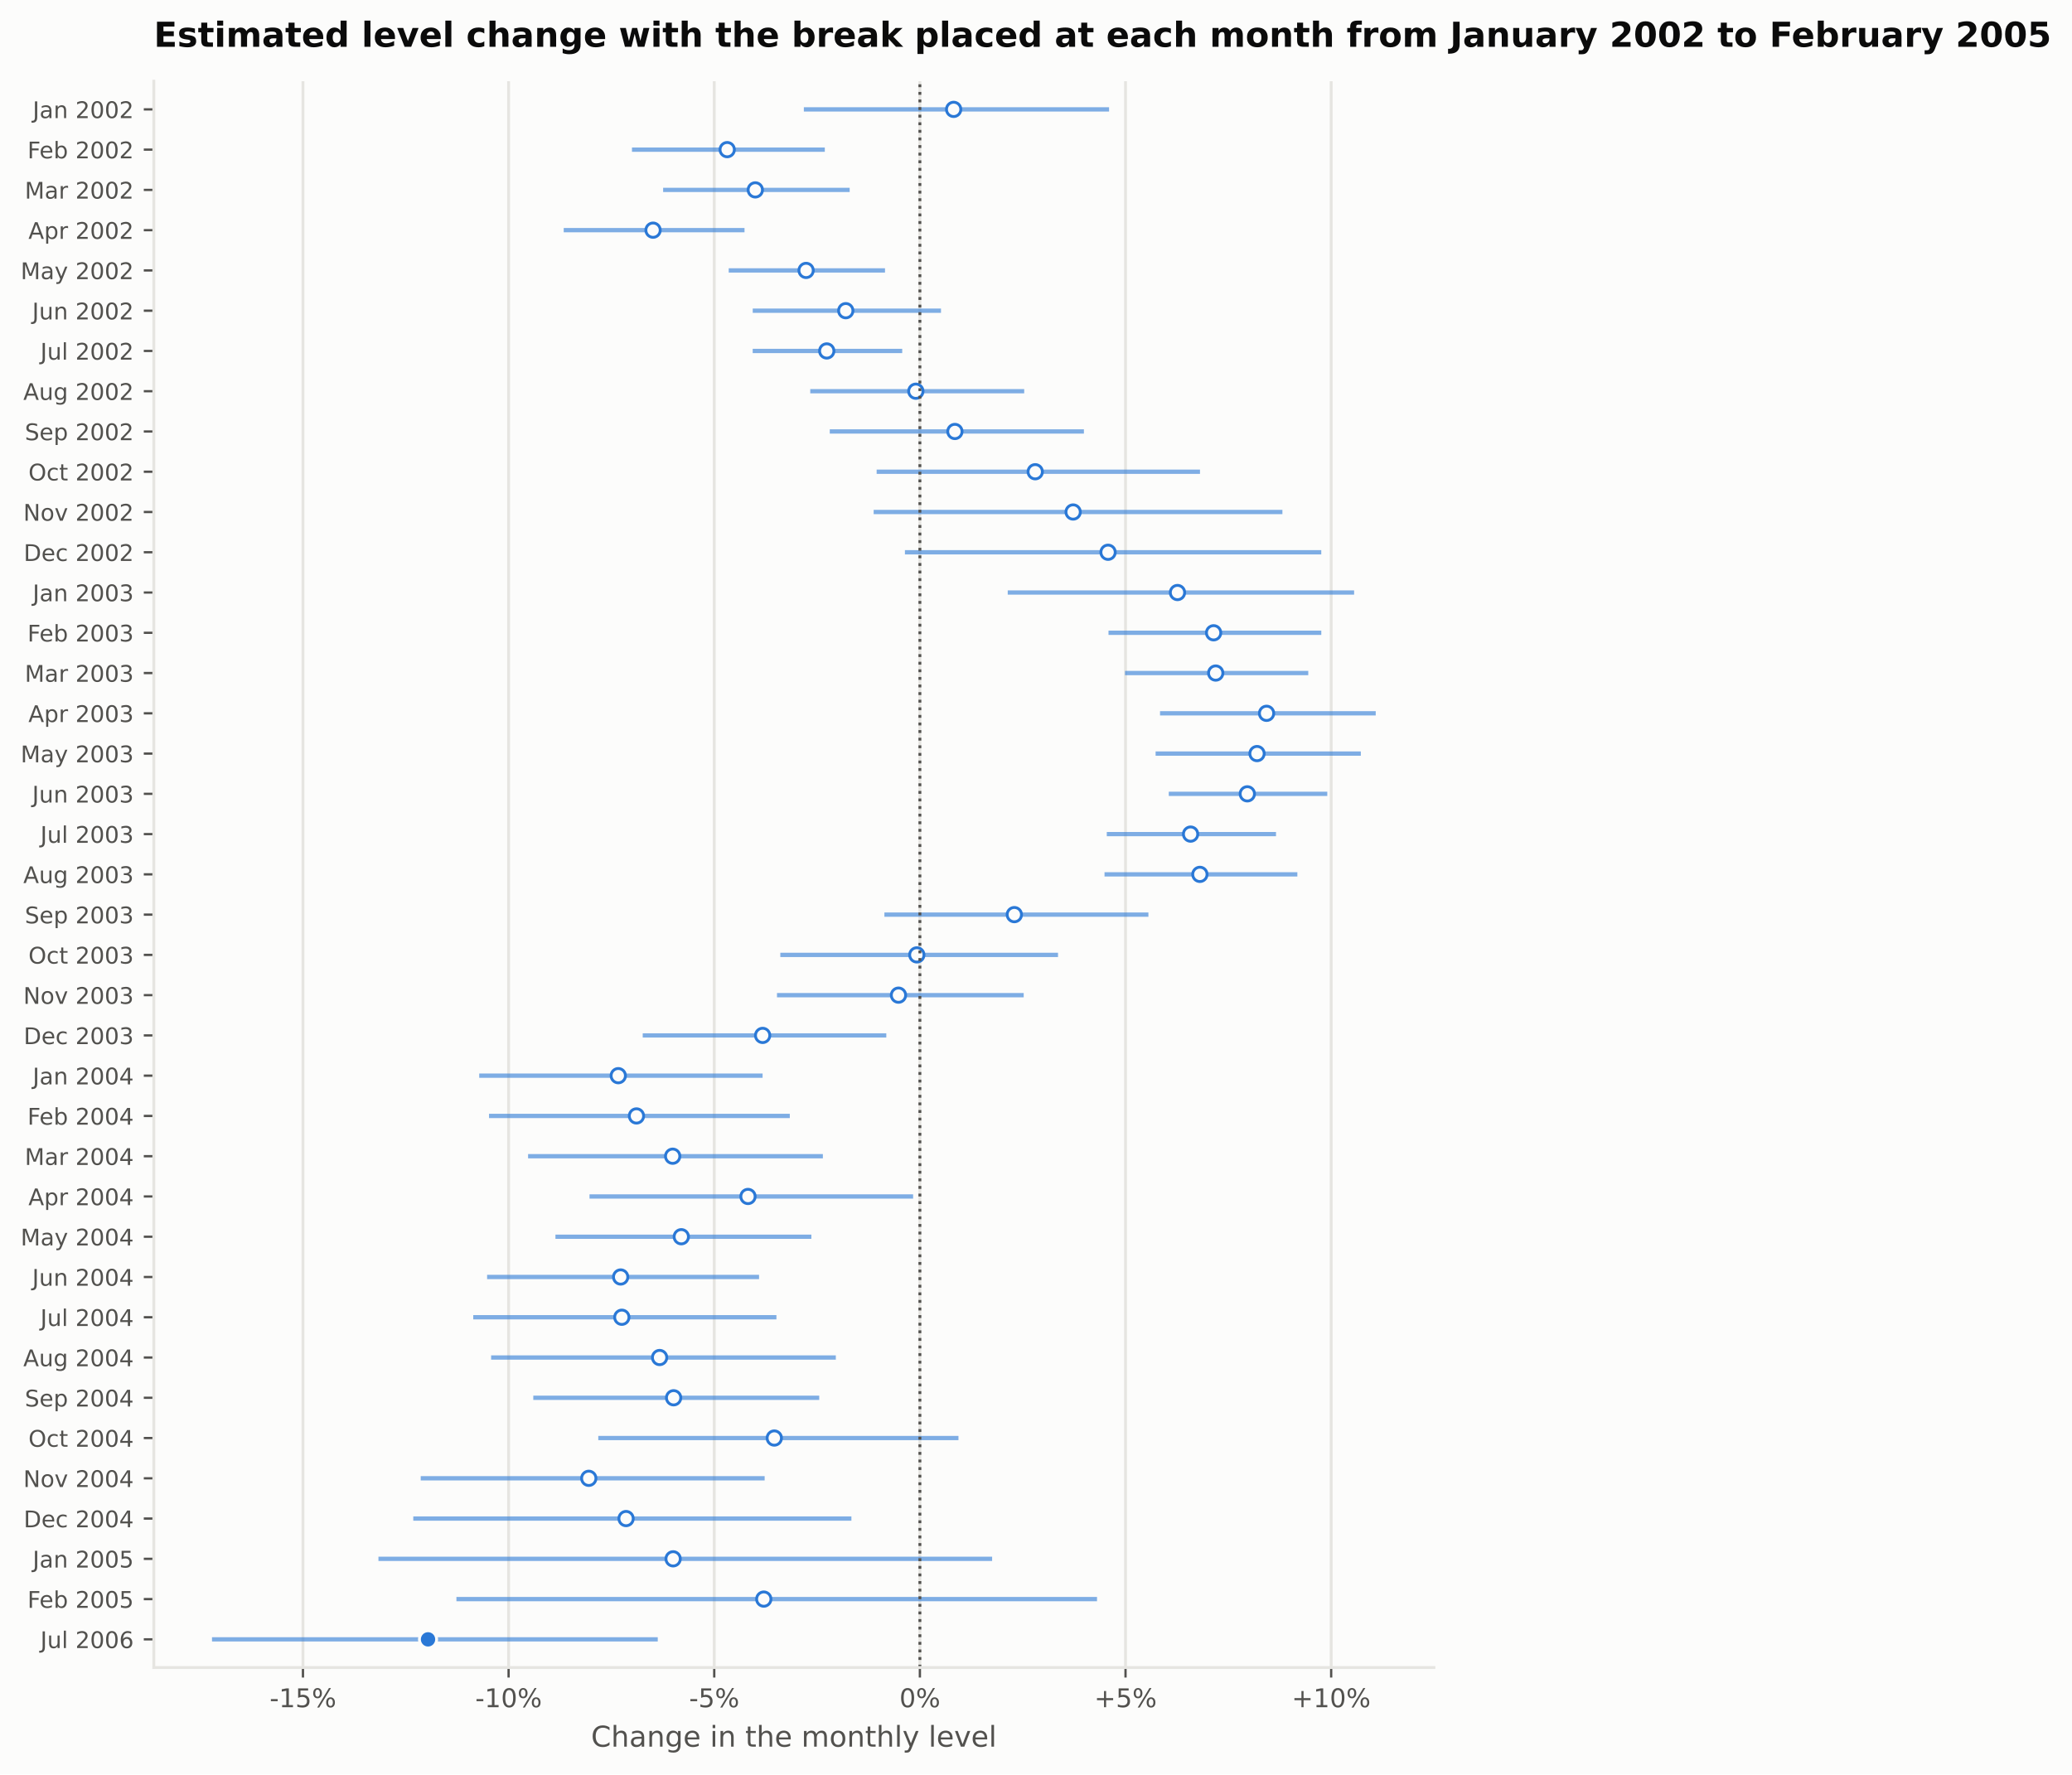
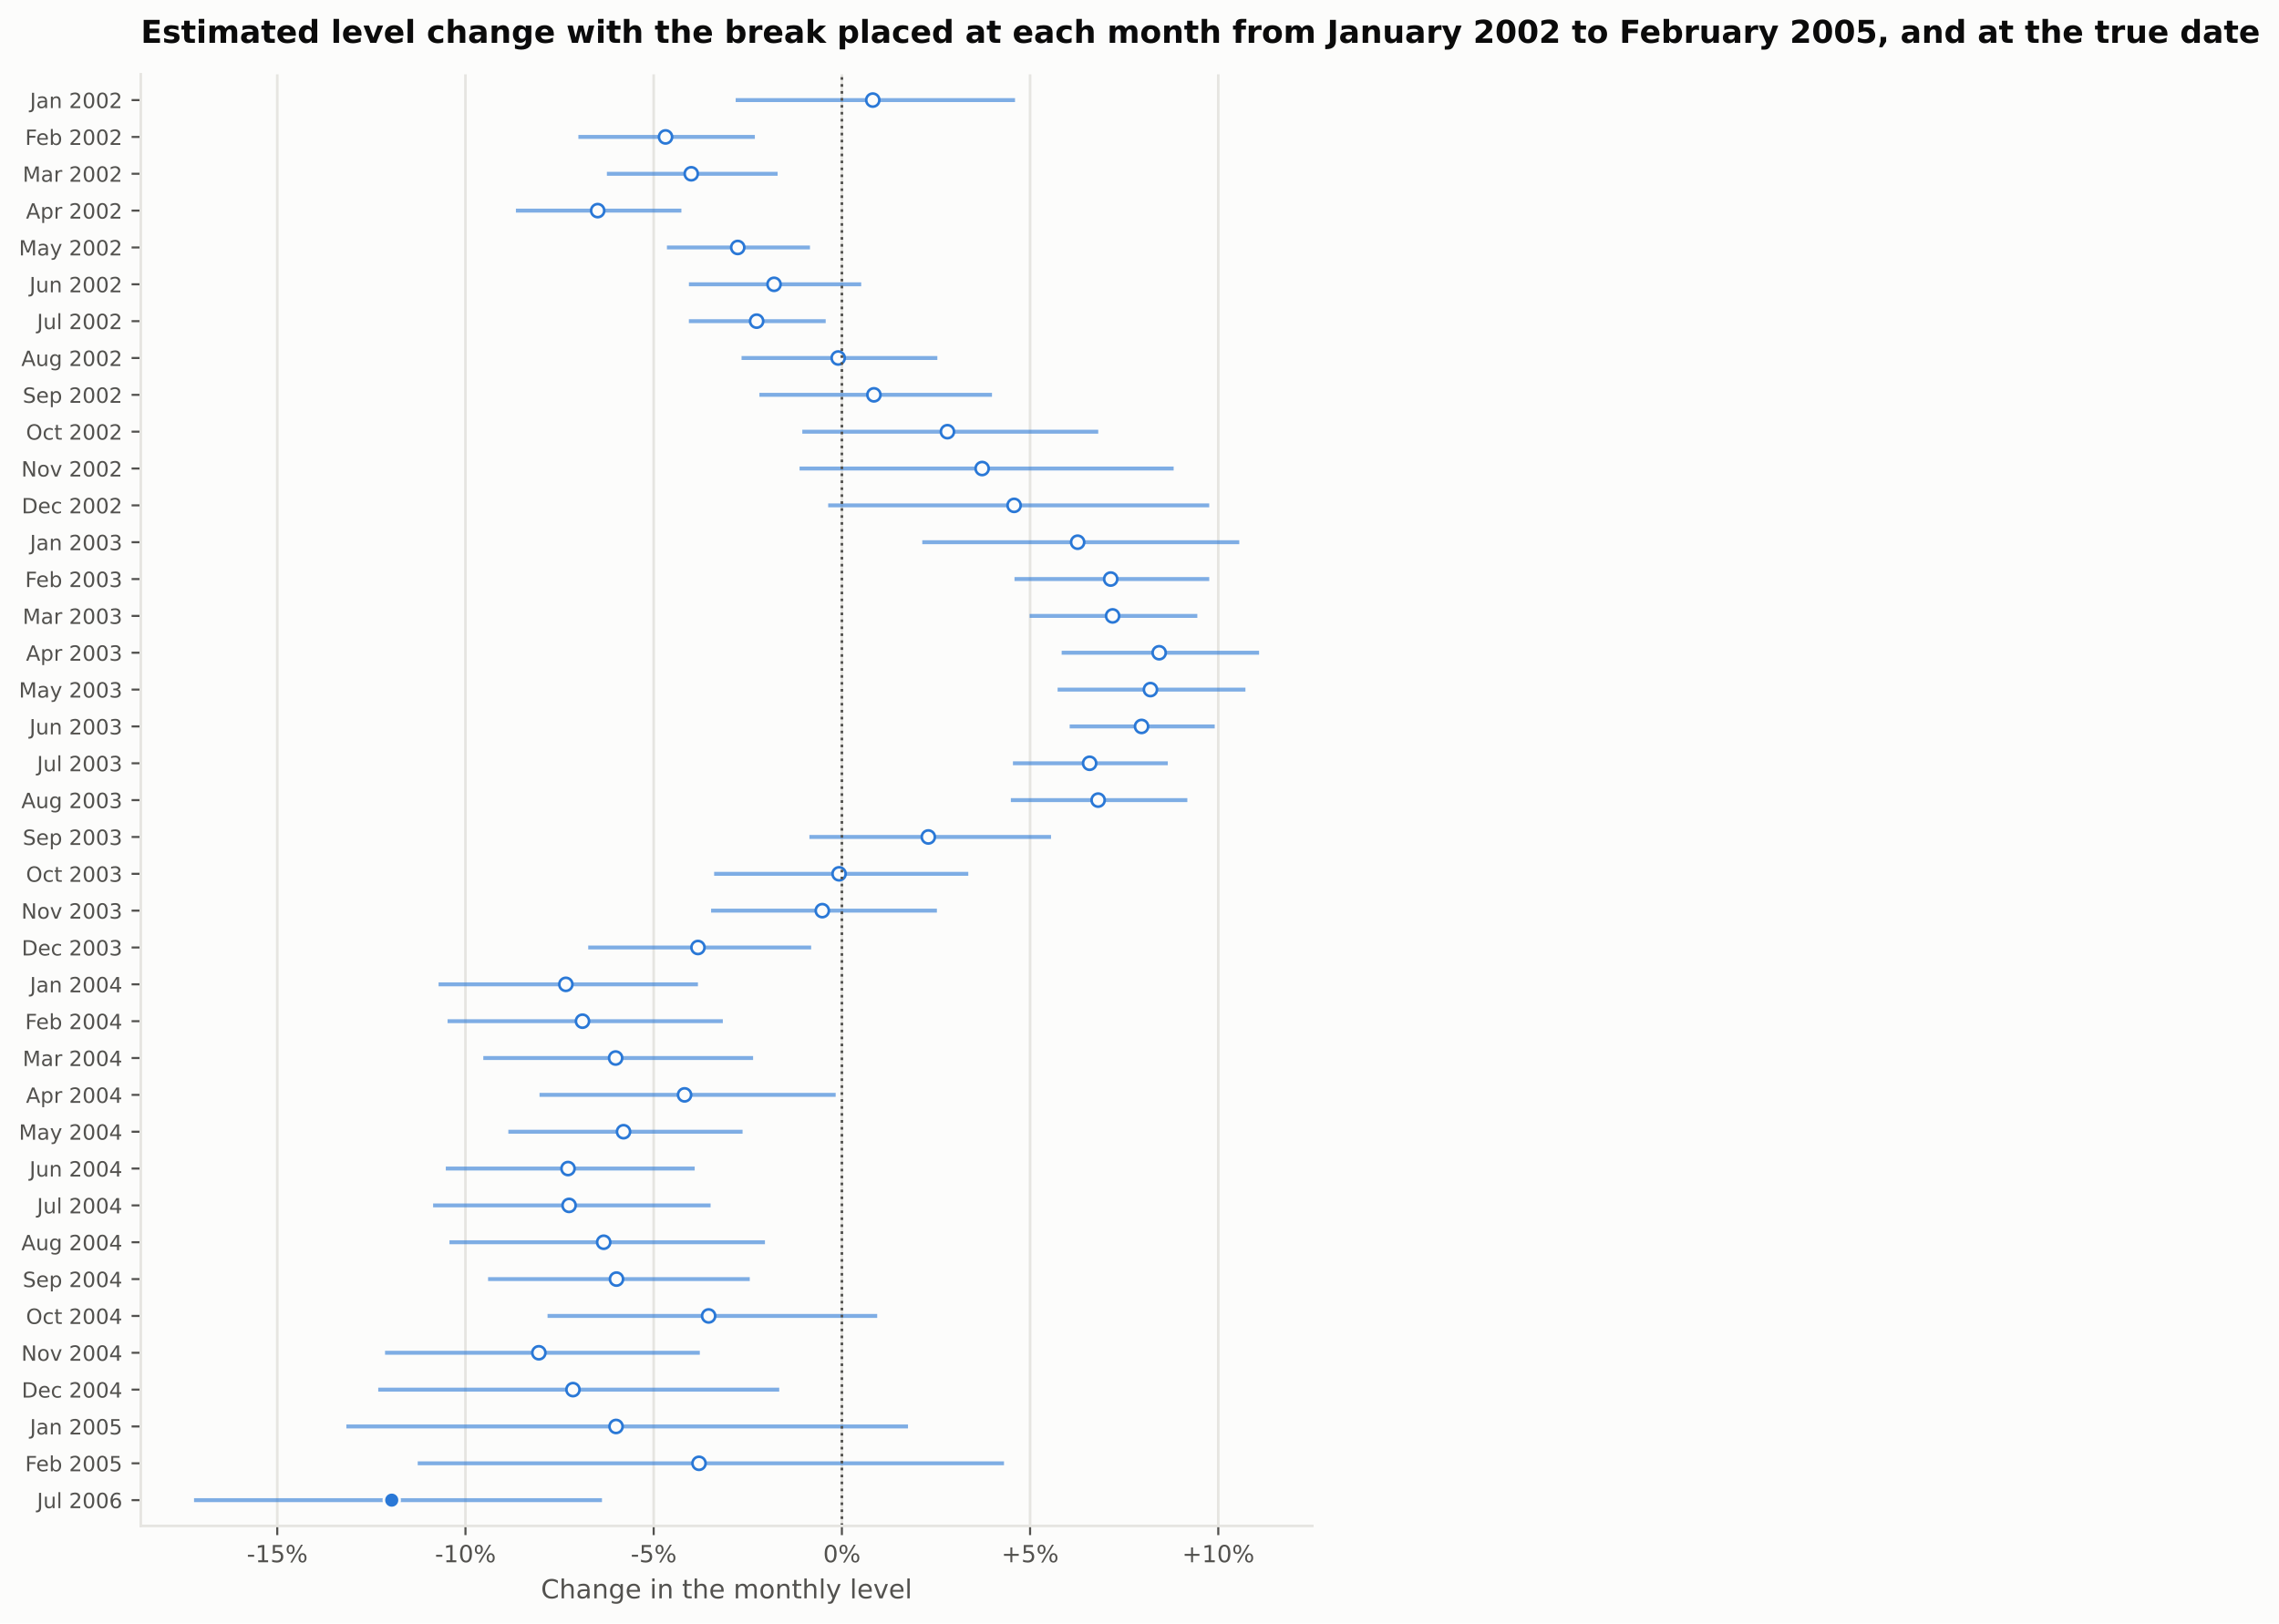
- <svg xmlns="http://www.w3.org/2000/svg" xmlns:xlink="http://www.w3.org/1999/xlink" width="722.562pt" height="618.81pt" viewBox="0 0 722.562 618.81" version="1.1">
+ <svg xmlns="http://www.w3.org/2000/svg" xmlns:xlink="http://www.w3.org/1999/xlink" width="868.386pt" height="618.81pt" viewBox="0 0 868.386 618.81" version="1.1">
  <defs>
    <style type="text/css">*{stroke-linejoin: round; stroke-linecap: butt}</style>
  </defs>
  <g id="figure_1">
    <g id="patch_1">
-       <path d="M 0 618.81  L 722.562 618.81  L 722.562 0  L 0 0  z " style="fill: #fcfcfb" />
+       <path d="M 0 618.81  L 868.386 618.81  L 868.386 0  L 0 0  z " style="fill: #fcfcfb" />
    </g>
    <g id="axes_1">
      <g id="patch_2">
        <path d="M 53.642 581.609  L 500.043 581.609  L 500.043 28.318  L 53.642 28.318  z " style="fill: #fcfcfb" />
      </g>
      <g id="matplotlib.axis_1">
        <g id="xtick_1">
          <g id="line2d_1">
            <path d="M 105.648 581.609  L 105.648 28.318  " clip-path="url(#p785e312e82)" style="fill: none; stroke: #e6e5e1; stroke-linecap: round" />
          </g>
          <g id="line2d_2">
            <defs>
              <path id="m3a9c350e79" d="M 0 0  L 0 3.5  " style="stroke: #52514e; stroke-width: 0.8" />
            </defs>
            <g>
              <use xlink:href="#m3a9c350e79" x="105.648" y="581.609" style="fill: #52514e; stroke: #52514e; stroke-width: 0.8" />
            </g>
          </g>
          <g id="text_1">
            <text style="font-size: 9px; font-family: 'DejaVu Sans', 'Bitstream Vera Sans', 'Computer Modern Sans Serif', 'Lucida Grande', 'Verdana', 'Geneva', 'Lucid', 'Arial', 'Helvetica', 'Avant Garde', sans-serif; text-anchor: middle; fill: #52514e" x="105.648" y="595.447" transform="rotate(-0 105.6485 595.4472)">-15%</text>
          </g>
        </g>
        <g id="xtick_2">
          <g id="line2d_3">
            <path d="M 177.362 581.609  L 177.362 28.318  " clip-path="url(#p785e312e82)" style="fill: none; stroke: #e6e5e1; stroke-linecap: round" />
          </g>
          <g id="line2d_4">
            <g>
              <use xlink:href="#m3a9c350e79" x="177.362" y="581.609" style="fill: #52514e; stroke: #52514e; stroke-width: 0.8" />
            </g>
          </g>
          <g id="text_2">
            <text style="font-size: 9px; font-family: 'DejaVu Sans', 'Bitstream Vera Sans', 'Computer Modern Sans Serif', 'Lucida Grande', 'Verdana', 'Geneva', 'Lucid', 'Arial', 'Helvetica', 'Avant Garde', sans-serif; text-anchor: middle; fill: #52514e" x="177.362" y="595.447" transform="rotate(-0 177.3615 595.4472)">-10%</text>
          </g>
        </g>
        <g id="xtick_3">
          <g id="line2d_5">
            <path d="M 249.075 581.609  L 249.075 28.318  " clip-path="url(#p785e312e82)" style="fill: none; stroke: #e6e5e1; stroke-linecap: round" />
          </g>
          <g id="line2d_6">
            <g>
              <use xlink:href="#m3a9c350e79" x="249.075" y="581.609" style="fill: #52514e; stroke: #52514e; stroke-width: 0.8" />
            </g>
          </g>
          <g id="text_3">
            <text style="font-size: 9px; font-family: 'DejaVu Sans', 'Bitstream Vera Sans', 'Computer Modern Sans Serif', 'Lucida Grande', 'Verdana', 'Geneva', 'Lucid', 'Arial', 'Helvetica', 'Avant Garde', sans-serif; text-anchor: middle; fill: #52514e" x="249.075" y="595.447" transform="rotate(-0 249.0746 595.4472)">-5%</text>
          </g>
        </g>
        <g id="xtick_4">
          <g id="line2d_7">
            <path d="M 320.788 581.609  L 320.788 28.318  " clip-path="url(#p785e312e82)" style="fill: none; stroke: #e6e5e1; stroke-linecap: round" />
          </g>
          <g id="line2d_8">
            <g>
              <use xlink:href="#m3a9c350e79" x="320.788" y="581.609" style="fill: #52514e; stroke: #52514e; stroke-width: 0.8" />
            </g>
          </g>
          <g id="text_4">
            <text style="font-size: 9px; font-family: 'DejaVu Sans', 'Bitstream Vera Sans', 'Computer Modern Sans Serif', 'Lucida Grande', 'Verdana', 'Geneva', 'Lucid', 'Arial', 'Helvetica', 'Avant Garde', sans-serif; text-anchor: middle; fill: #52514e" x="320.788" y="595.447" transform="rotate(-0 320.7876 595.4472)">0%</text>
          </g>
        </g>
        <g id="xtick_5">
          <g id="line2d_9">
            <path d="M 392.501 581.609  L 392.501 28.318  " clip-path="url(#p785e312e82)" style="fill: none; stroke: #e6e5e1; stroke-linecap: round" />
          </g>
          <g id="line2d_10">
            <g>
              <use xlink:href="#m3a9c350e79" x="392.501" y="581.609" style="fill: #52514e; stroke: #52514e; stroke-width: 0.8" />
            </g>
          </g>
          <g id="text_5">
            <text style="font-size: 9px; font-family: 'DejaVu Sans', 'Bitstream Vera Sans', 'Computer Modern Sans Serif', 'Lucida Grande', 'Verdana', 'Geneva', 'Lucid', 'Arial', 'Helvetica', 'Avant Garde', sans-serif; text-anchor: middle; fill: #52514e" x="392.501" y="595.447" transform="rotate(-0 392.5007 595.4472)">+5%</text>
          </g>
        </g>
        <g id="xtick_6">
          <g id="line2d_11">
            <path d="M 464.214 581.609  L 464.214 28.318  " clip-path="url(#p785e312e82)" style="fill: none; stroke: #e6e5e1; stroke-linecap: round" />
          </g>
          <g id="line2d_12">
            <g>
              <use xlink:href="#m3a9c350e79" x="464.214" y="581.609" style="fill: #52514e; stroke: #52514e; stroke-width: 0.8" />
            </g>
          </g>
          <g id="text_6">
            <text style="font-size: 9px; font-family: 'DejaVu Sans', 'Bitstream Vera Sans', 'Computer Modern Sans Serif', 'Lucida Grande', 'Verdana', 'Geneva', 'Lucid', 'Arial', 'Helvetica', 'Avant Garde', sans-serif; text-anchor: middle; fill: #52514e" x="464.214" y="595.447" transform="rotate(-0 464.2137 595.4472)">+10%</text>
          </g>
        </g>
        <g id="text_7">
          <text style="font-size: 10px; font-family: 'DejaVu Sans', 'Bitstream Vera Sans', 'Computer Modern Sans Serif', 'Lucida Grande', 'Verdana', 'Geneva', 'Lucid', 'Arial', 'Helvetica', 'Avant Garde', sans-serif; text-anchor: middle; fill: #52514e" x="276.842" y="609.208" transform="rotate(-0 276.8425 609.2078)">Change in the monthly level</text>
        </g>
      </g>
      <g id="matplotlib.axis_2">
        <g id="ytick_1">
          <g id="line2d_13">
            <defs>
              <path id="mdd3c75259f" d="M 0 0  L -3.5 0  " style="stroke: #52514e; stroke-width: 0.8" />
            </defs>
            <g>
              <use xlink:href="#mdd3c75259f" x="53.642" y="571.779" style="fill: #52514e; stroke: #52514e; stroke-width: 0.8" />
            </g>
          </g>
          <g id="text_8">
            <text style="font-size: 8px; font-family: 'DejaVu Sans', 'Bitstream Vera Sans', 'Computer Modern Sans Serif', 'Lucida Grande', 'Verdana', 'Geneva', 'Lucid', 'Arial', 'Helvetica', 'Avant Garde', sans-serif; text-anchor: end; fill: #52514e" x="46.642" y="574.819" transform="rotate(-0 46.6425 574.8187)">Jul 2006</text>
          </g>
        </g>
        <g id="ytick_2">
          <g id="line2d_14">
            <g>
              <use xlink:href="#mdd3c75259f" x="53.642" y="557.736" style="fill: #52514e; stroke: #52514e; stroke-width: 0.8" />
            </g>
          </g>
          <g id="text_9">
            <text style="font-size: 8px; font-family: 'DejaVu Sans', 'Bitstream Vera Sans', 'Computer Modern Sans Serif', 'Lucida Grande', 'Verdana', 'Geneva', 'Lucid', 'Arial', 'Helvetica', 'Avant Garde', sans-serif; text-anchor: end; fill: #52514e" x="46.642" y="560.776" transform="rotate(-0 46.6425 560.7757)">Feb 2005</text>
          </g>
        </g>
        <g id="ytick_3">
          <g id="line2d_15">
            <g>
              <use xlink:href="#mdd3c75259f" x="53.642" y="543.693" style="fill: #52514e; stroke: #52514e; stroke-width: 0.8" />
            </g>
          </g>
          <g id="text_10">
            <text style="font-size: 8px; font-family: 'DejaVu Sans', 'Bitstream Vera Sans', 'Computer Modern Sans Serif', 'Lucida Grande', 'Verdana', 'Geneva', 'Lucid', 'Arial', 'Helvetica', 'Avant Garde', sans-serif; text-anchor: end; fill: #52514e" x="46.642" y="546.732" transform="rotate(-0 46.6425 546.7325)">Jan 2005</text>
          </g>
        </g>
        <g id="ytick_4">
          <g id="line2d_16">
            <g>
              <use xlink:href="#mdd3c75259f" x="53.642" y="529.651" style="fill: #52514e; stroke: #52514e; stroke-width: 0.8" />
            </g>
          </g>
          <g id="text_11">
            <text style="font-size: 8px; font-family: 'DejaVu Sans', 'Bitstream Vera Sans', 'Computer Modern Sans Serif', 'Lucida Grande', 'Verdana', 'Geneva', 'Lucid', 'Arial', 'Helvetica', 'Avant Garde', sans-serif; text-anchor: end; fill: #52514e" x="46.642" y="532.69" transform="rotate(-0 46.6425 532.6896)">Dec 2004</text>
          </g>
        </g>
        <g id="ytick_5">
          <g id="line2d_17">
            <g>
              <use xlink:href="#mdd3c75259f" x="53.642" y="515.608" style="fill: #52514e; stroke: #52514e; stroke-width: 0.8" />
            </g>
          </g>
          <g id="text_12">
            <text style="font-size: 8px; font-family: 'DejaVu Sans', 'Bitstream Vera Sans', 'Computer Modern Sans Serif', 'Lucida Grande', 'Verdana', 'Geneva', 'Lucid', 'Arial', 'Helvetica', 'Avant Garde', sans-serif; text-anchor: end; fill: #52514e" x="46.642" y="518.647" transform="rotate(-0 46.6425 518.6466)">Nov 2004</text>
          </g>
        </g>
        <g id="ytick_6">
          <g id="line2d_18">
            <g>
              <use xlink:href="#mdd3c75259f" x="53.642" y="501.565" style="fill: #52514e; stroke: #52514e; stroke-width: 0.8" />
            </g>
          </g>
          <g id="text_13">
            <text style="font-size: 8px; font-family: 'DejaVu Sans', 'Bitstream Vera Sans', 'Computer Modern Sans Serif', 'Lucida Grande', 'Verdana', 'Geneva', 'Lucid', 'Arial', 'Helvetica', 'Avant Garde', sans-serif; text-anchor: end; fill: #52514e" x="46.642" y="504.604" transform="rotate(-0 46.6425 504.6037)">Oct 2004</text>
          </g>
        </g>
        <g id="ytick_7">
          <g id="line2d_19">
            <g>
              <use xlink:href="#mdd3c75259f" x="53.642" y="487.522" style="fill: #52514e; stroke: #52514e; stroke-width: 0.8" />
            </g>
          </g>
          <g id="text_14">
            <text style="font-size: 8px; font-family: 'DejaVu Sans', 'Bitstream Vera Sans', 'Computer Modern Sans Serif', 'Lucida Grande', 'Verdana', 'Geneva', 'Lucid', 'Arial', 'Helvetica', 'Avant Garde', sans-serif; text-anchor: end; fill: #52514e" x="46.642" y="490.561" transform="rotate(-0 46.6425 490.5608)">Sep 2004</text>
          </g>
        </g>
        <g id="ytick_8">
          <g id="line2d_20">
            <g>
              <use xlink:href="#mdd3c75259f" x="53.642" y="473.479" style="fill: #52514e; stroke: #52514e; stroke-width: 0.8" />
            </g>
          </g>
          <g id="text_15">
            <text style="font-size: 8px; font-family: 'DejaVu Sans', 'Bitstream Vera Sans', 'Computer Modern Sans Serif', 'Lucida Grande', 'Verdana', 'Geneva', 'Lucid', 'Arial', 'Helvetica', 'Avant Garde', sans-serif; text-anchor: end; fill: #52514e" x="46.642" y="476.518" transform="rotate(-0 46.6425 476.5179)">Aug 2004</text>
          </g>
        </g>
        <g id="ytick_9">
          <g id="line2d_21">
            <g>
              <use xlink:href="#mdd3c75259f" x="53.642" y="459.436" style="fill: #52514e; stroke: #52514e; stroke-width: 0.8" />
            </g>
          </g>
          <g id="text_16">
            <text style="font-size: 8px; font-family: 'DejaVu Sans', 'Bitstream Vera Sans', 'Computer Modern Sans Serif', 'Lucida Grande', 'Verdana', 'Geneva', 'Lucid', 'Arial', 'Helvetica', 'Avant Garde', sans-serif; text-anchor: end; fill: #52514e" x="46.642" y="462.475" transform="rotate(-0 46.6425 462.4753)">Jul 2004</text>
          </g>
        </g>
        <g id="ytick_10">
          <g id="line2d_22">
            <g>
              <use xlink:href="#mdd3c75259f" x="53.642" y="445.393" style="fill: #52514e; stroke: #52514e; stroke-width: 0.8" />
            </g>
          </g>
          <g id="text_17">
            <text style="font-size: 8px; font-family: 'DejaVu Sans', 'Bitstream Vera Sans', 'Computer Modern Sans Serif', 'Lucida Grande', 'Verdana', 'Geneva', 'Lucid', 'Arial', 'Helvetica', 'Avant Garde', sans-serif; text-anchor: end; fill: #52514e" x="46.642" y="448.432" transform="rotate(-0 46.6425 448.432)">Jun 2004</text>
          </g>
        </g>
        <g id="ytick_11">
          <g id="line2d_23">
            <g>
              <use xlink:href="#mdd3c75259f" x="53.642" y="431.35" style="fill: #52514e; stroke: #52514e; stroke-width: 0.8" />
            </g>
          </g>
          <g id="text_18">
            <text style="font-size: 8px; font-family: 'DejaVu Sans', 'Bitstream Vera Sans', 'Computer Modern Sans Serif', 'Lucida Grande', 'Verdana', 'Geneva', 'Lucid', 'Arial', 'Helvetica', 'Avant Garde', sans-serif; text-anchor: end; fill: #52514e" x="46.642" y="434.389" transform="rotate(-0 46.6425 434.3891)">May 2004</text>
          </g>
        </g>
        <g id="ytick_12">
          <g id="line2d_24">
            <g>
              <use xlink:href="#mdd3c75259f" x="53.642" y="417.307" style="fill: #52514e; stroke: #52514e; stroke-width: 0.8" />
            </g>
          </g>
          <g id="text_19">
            <text style="font-size: 8px; font-family: 'DejaVu Sans', 'Bitstream Vera Sans', 'Computer Modern Sans Serif', 'Lucida Grande', 'Verdana', 'Geneva', 'Lucid', 'Arial', 'Helvetica', 'Avant Garde', sans-serif; text-anchor: end; fill: #52514e" x="46.642" y="420.346" transform="rotate(-0 46.6425 420.3462)">Apr 2004</text>
          </g>
        </g>
        <g id="ytick_13">
          <g id="line2d_25">
            <g>
              <use xlink:href="#mdd3c75259f" x="53.642" y="403.264" style="fill: #52514e; stroke: #52514e; stroke-width: 0.8" />
            </g>
          </g>
          <g id="text_20">
            <text style="font-size: 8px; font-family: 'DejaVu Sans', 'Bitstream Vera Sans', 'Computer Modern Sans Serif', 'Lucida Grande', 'Verdana', 'Geneva', 'Lucid', 'Arial', 'Helvetica', 'Avant Garde', sans-serif; text-anchor: end; fill: #52514e" x="46.642" y="406.303" transform="rotate(-0 46.6425 406.3033)">Mar 2004</text>
          </g>
        </g>
        <g id="ytick_14">
          <g id="line2d_26">
            <g>
              <use xlink:href="#mdd3c75259f" x="53.642" y="389.221" style="fill: #52514e; stroke: #52514e; stroke-width: 0.8" />
            </g>
          </g>
          <g id="text_21">
            <text style="font-size: 8px; font-family: 'DejaVu Sans', 'Bitstream Vera Sans', 'Computer Modern Sans Serif', 'Lucida Grande', 'Verdana', 'Geneva', 'Lucid', 'Arial', 'Helvetica', 'Avant Garde', sans-serif; text-anchor: end; fill: #52514e" x="46.642" y="392.261" transform="rotate(-0 46.6425 392.2606)">Feb 2004</text>
          </g>
        </g>
        <g id="ytick_15">
          <g id="line2d_27">
            <g>
              <use xlink:href="#mdd3c75259f" x="53.642" y="375.178" style="fill: #52514e; stroke: #52514e; stroke-width: 0.8" />
            </g>
          </g>
          <g id="text_22">
            <text style="font-size: 8px; font-family: 'DejaVu Sans', 'Bitstream Vera Sans', 'Computer Modern Sans Serif', 'Lucida Grande', 'Verdana', 'Geneva', 'Lucid', 'Arial', 'Helvetica', 'Avant Garde', sans-serif; text-anchor: end; fill: #52514e" x="46.642" y="378.217" transform="rotate(-0 46.6425 378.2174)">Jan 2004</text>
          </g>
        </g>
        <g id="ytick_16">
          <g id="line2d_28">
            <g>
              <use xlink:href="#mdd3c75259f" x="53.642" y="361.135" style="fill: #52514e; stroke: #52514e; stroke-width: 0.8" />
            </g>
          </g>
          <g id="text_23">
            <text style="font-size: 8px; font-family: 'DejaVu Sans', 'Bitstream Vera Sans', 'Computer Modern Sans Serif', 'Lucida Grande', 'Verdana', 'Geneva', 'Lucid', 'Arial', 'Helvetica', 'Avant Garde', sans-serif; text-anchor: end; fill: #52514e" x="46.642" y="364.174" transform="rotate(-0 46.6425 364.1745)">Dec 2003</text>
          </g>
        </g>
        <g id="ytick_17">
          <g id="line2d_29">
            <g>
              <use xlink:href="#mdd3c75259f" x="53.642" y="347.092" style="fill: #52514e; stroke: #52514e; stroke-width: 0.8" />
            </g>
          </g>
          <g id="text_24">
            <text style="font-size: 8px; font-family: 'DejaVu Sans', 'Bitstream Vera Sans', 'Computer Modern Sans Serif', 'Lucida Grande', 'Verdana', 'Geneva', 'Lucid', 'Arial', 'Helvetica', 'Avant Garde', sans-serif; text-anchor: end; fill: #52514e" x="46.642" y="350.132" transform="rotate(-0 46.6425 350.1316)">Nov 2003</text>
          </g>
        </g>
        <g id="ytick_18">
          <g id="line2d_30">
            <g>
              <use xlink:href="#mdd3c75259f" x="53.642" y="333.05" style="fill: #52514e; stroke: #52514e; stroke-width: 0.8" />
            </g>
          </g>
          <g id="text_25">
            <text style="font-size: 8px; font-family: 'DejaVu Sans', 'Bitstream Vera Sans', 'Computer Modern Sans Serif', 'Lucida Grande', 'Verdana', 'Geneva', 'Lucid', 'Arial', 'Helvetica', 'Avant Garde', sans-serif; text-anchor: end; fill: #52514e" x="46.642" y="336.089" transform="rotate(-0 46.6425 336.0886)">Oct 2003</text>
          </g>
        </g>
        <g id="ytick_19">
          <g id="line2d_31">
            <g>
              <use xlink:href="#mdd3c75259f" x="53.642" y="319.007" style="fill: #52514e; stroke: #52514e; stroke-width: 0.8" />
            </g>
          </g>
          <g id="text_26">
            <text style="font-size: 8px; font-family: 'DejaVu Sans', 'Bitstream Vera Sans', 'Computer Modern Sans Serif', 'Lucida Grande', 'Verdana', 'Geneva', 'Lucid', 'Arial', 'Helvetica', 'Avant Garde', sans-serif; text-anchor: end; fill: #52514e" x="46.642" y="322.046" transform="rotate(-0 46.6425 322.0457)">Sep 2003</text>
          </g>
        </g>
        <g id="ytick_20">
          <g id="line2d_32">
            <g>
              <use xlink:href="#mdd3c75259f" x="53.642" y="304.964" style="fill: #52514e; stroke: #52514e; stroke-width: 0.8" />
            </g>
          </g>
          <g id="text_27">
            <text style="font-size: 8px; font-family: 'DejaVu Sans', 'Bitstream Vera Sans', 'Computer Modern Sans Serif', 'Lucida Grande', 'Verdana', 'Geneva', 'Lucid', 'Arial', 'Helvetica', 'Avant Garde', sans-serif; text-anchor: end; fill: #52514e" x="46.642" y="308.003" transform="rotate(-0 46.6425 308.0028)">Aug 2003</text>
          </g>
        </g>
        <g id="ytick_21">
          <g id="line2d_33">
            <g>
              <use xlink:href="#mdd3c75259f" x="53.642" y="290.921" style="fill: #52514e; stroke: #52514e; stroke-width: 0.8" />
            </g>
          </g>
          <g id="text_28">
            <text style="font-size: 8px; font-family: 'DejaVu Sans', 'Bitstream Vera Sans', 'Computer Modern Sans Serif', 'Lucida Grande', 'Verdana', 'Geneva', 'Lucid', 'Arial', 'Helvetica', 'Avant Garde', sans-serif; text-anchor: end; fill: #52514e" x="46.642" y="293.96" transform="rotate(-0 46.6425 293.9602)">Jul 2003</text>
          </g>
        </g>
        <g id="ytick_22">
          <g id="line2d_34">
            <g>
              <use xlink:href="#mdd3c75259f" x="53.642" y="276.878" style="fill: #52514e; stroke: #52514e; stroke-width: 0.8" />
            </g>
          </g>
          <g id="text_29">
            <text style="font-size: 8px; font-family: 'DejaVu Sans', 'Bitstream Vera Sans', 'Computer Modern Sans Serif', 'Lucida Grande', 'Verdana', 'Geneva', 'Lucid', 'Arial', 'Helvetica', 'Avant Garde', sans-serif; text-anchor: end; fill: #52514e" x="46.642" y="279.917" transform="rotate(-0 46.6425 279.9169)">Jun 2003</text>
          </g>
        </g>
        <g id="ytick_23">
          <g id="line2d_35">
            <g>
              <use xlink:href="#mdd3c75259f" x="53.642" y="262.835" style="fill: #52514e; stroke: #52514e; stroke-width: 0.8" />
            </g>
          </g>
          <g id="text_30">
            <text style="font-size: 8px; font-family: 'DejaVu Sans', 'Bitstream Vera Sans', 'Computer Modern Sans Serif', 'Lucida Grande', 'Verdana', 'Geneva', 'Lucid', 'Arial', 'Helvetica', 'Avant Garde', sans-serif; text-anchor: end; fill: #52514e" x="46.642" y="265.874" transform="rotate(-0 46.6425 265.874)">May 2003</text>
          </g>
        </g>
        <g id="ytick_24">
          <g id="line2d_36">
            <g>
              <use xlink:href="#mdd3c75259f" x="53.642" y="248.792" style="fill: #52514e; stroke: #52514e; stroke-width: 0.8" />
            </g>
          </g>
          <g id="text_31">
            <text style="font-size: 8px; font-family: 'DejaVu Sans', 'Bitstream Vera Sans', 'Computer Modern Sans Serif', 'Lucida Grande', 'Verdana', 'Geneva', 'Lucid', 'Arial', 'Helvetica', 'Avant Garde', sans-serif; text-anchor: end; fill: #52514e" x="46.642" y="251.831" transform="rotate(-0 46.6425 251.8311)">Apr 2003</text>
          </g>
        </g>
        <g id="ytick_25">
          <g id="line2d_37">
            <g>
              <use xlink:href="#mdd3c75259f" x="53.642" y="234.749" style="fill: #52514e; stroke: #52514e; stroke-width: 0.8" />
            </g>
          </g>
          <g id="text_32">
            <text style="font-size: 8px; font-family: 'DejaVu Sans', 'Bitstream Vera Sans', 'Computer Modern Sans Serif', 'Lucida Grande', 'Verdana', 'Geneva', 'Lucid', 'Arial', 'Helvetica', 'Avant Garde', sans-serif; text-anchor: end; fill: #52514e" x="46.642" y="237.788" transform="rotate(-0 46.6425 237.7882)">Mar 2003</text>
          </g>
        </g>
        <g id="ytick_26">
          <g id="line2d_38">
            <g>
              <use xlink:href="#mdd3c75259f" x="53.642" y="220.706" style="fill: #52514e; stroke: #52514e; stroke-width: 0.8" />
            </g>
          </g>
          <g id="text_33">
            <text style="font-size: 8px; font-family: 'DejaVu Sans', 'Bitstream Vera Sans', 'Computer Modern Sans Serif', 'Lucida Grande', 'Verdana', 'Geneva', 'Lucid', 'Arial', 'Helvetica', 'Avant Garde', sans-serif; text-anchor: end; fill: #52514e" x="46.642" y="223.746" transform="rotate(-0 46.6425 223.7456)">Feb 2003</text>
          </g>
        </g>
        <g id="ytick_27">
          <g id="line2d_39">
            <g>
              <use xlink:href="#mdd3c75259f" x="53.642" y="206.663" style="fill: #52514e; stroke: #52514e; stroke-width: 0.8" />
            </g>
          </g>
          <g id="text_34">
            <text style="font-size: 8px; font-family: 'DejaVu Sans', 'Bitstream Vera Sans', 'Computer Modern Sans Serif', 'Lucida Grande', 'Verdana', 'Geneva', 'Lucid', 'Arial', 'Helvetica', 'Avant Garde', sans-serif; text-anchor: end; fill: #52514e" x="46.642" y="209.702" transform="rotate(-0 46.6425 209.7023)">Jan 2003</text>
          </g>
        </g>
        <g id="ytick_28">
          <g id="line2d_40">
            <g>
              <use xlink:href="#mdd3c75259f" x="53.642" y="192.62" style="fill: #52514e; stroke: #52514e; stroke-width: 0.8" />
            </g>
          </g>
          <g id="text_35">
            <text style="font-size: 8px; font-family: 'DejaVu Sans', 'Bitstream Vera Sans', 'Computer Modern Sans Serif', 'Lucida Grande', 'Verdana', 'Geneva', 'Lucid', 'Arial', 'Helvetica', 'Avant Garde', sans-serif; text-anchor: end; fill: #52514e" x="46.642" y="195.659" transform="rotate(-0 46.6425 195.6594)">Dec 2002</text>
          </g>
        </g>
        <g id="ytick_29">
          <g id="line2d_41">
            <g>
              <use xlink:href="#mdd3c75259f" x="53.642" y="178.577" style="fill: #52514e; stroke: #52514e; stroke-width: 0.8" />
            </g>
          </g>
          <g id="text_36">
            <text style="font-size: 8px; font-family: 'DejaVu Sans', 'Bitstream Vera Sans', 'Computer Modern Sans Serif', 'Lucida Grande', 'Verdana', 'Geneva', 'Lucid', 'Arial', 'Helvetica', 'Avant Garde', sans-serif; text-anchor: end; fill: #52514e" x="46.642" y="181.616" transform="rotate(-0 46.6425 181.6165)">Nov 2002</text>
          </g>
        </g>
        <g id="ytick_30">
          <g id="line2d_42">
            <g>
              <use xlink:href="#mdd3c75259f" x="53.642" y="164.534" style="fill: #52514e; stroke: #52514e; stroke-width: 0.8" />
            </g>
          </g>
          <g id="text_37">
            <text style="font-size: 8px; font-family: 'DejaVu Sans', 'Bitstream Vera Sans', 'Computer Modern Sans Serif', 'Lucida Grande', 'Verdana', 'Geneva', 'Lucid', 'Arial', 'Helvetica', 'Avant Garde', sans-serif; text-anchor: end; fill: #52514e" x="46.642" y="167.574" transform="rotate(-0 46.6425 167.5735)">Oct 2002</text>
          </g>
        </g>
        <g id="ytick_31">
          <g id="line2d_43">
            <g>
              <use xlink:href="#mdd3c75259f" x="53.642" y="150.492" style="fill: #52514e; stroke: #52514e; stroke-width: 0.8" />
            </g>
          </g>
          <g id="text_38">
            <text style="font-size: 8px; font-family: 'DejaVu Sans', 'Bitstream Vera Sans', 'Computer Modern Sans Serif', 'Lucida Grande', 'Verdana', 'Geneva', 'Lucid', 'Arial', 'Helvetica', 'Avant Garde', sans-serif; text-anchor: end; fill: #52514e" x="46.642" y="153.531" transform="rotate(-0 46.6425 153.5306)">Sep 2002</text>
          </g>
        </g>
        <g id="ytick_32">
          <g id="line2d_44">
            <g>
              <use xlink:href="#mdd3c75259f" x="53.642" y="136.449" style="fill: #52514e; stroke: #52514e; stroke-width: 0.8" />
            </g>
          </g>
          <g id="text_39">
            <text style="font-size: 8px; font-family: 'DejaVu Sans', 'Bitstream Vera Sans', 'Computer Modern Sans Serif', 'Lucida Grande', 'Verdana', 'Geneva', 'Lucid', 'Arial', 'Helvetica', 'Avant Garde', sans-serif; text-anchor: end; fill: #52514e" x="46.642" y="139.488" transform="rotate(-0 46.6425 139.4877)">Aug 2002</text>
          </g>
        </g>
        <g id="ytick_33">
          <g id="line2d_45">
            <g>
              <use xlink:href="#mdd3c75259f" x="53.642" y="122.406" style="fill: #52514e; stroke: #52514e; stroke-width: 0.8" />
            </g>
          </g>
          <g id="text_40">
            <text style="font-size: 8px; font-family: 'DejaVu Sans', 'Bitstream Vera Sans', 'Computer Modern Sans Serif', 'Lucida Grande', 'Verdana', 'Geneva', 'Lucid', 'Arial', 'Helvetica', 'Avant Garde', sans-serif; text-anchor: end; fill: #52514e" x="46.642" y="125.445" transform="rotate(-0 46.6425 125.4451)">Jul 2002</text>
          </g>
        </g>
        <g id="ytick_34">
          <g id="line2d_46">
            <g>
              <use xlink:href="#mdd3c75259f" x="53.642" y="108.363" style="fill: #52514e; stroke: #52514e; stroke-width: 0.8" />
            </g>
          </g>
          <g id="text_41">
            <text style="font-size: 8px; font-family: 'DejaVu Sans', 'Bitstream Vera Sans', 'Computer Modern Sans Serif', 'Lucida Grande', 'Verdana', 'Geneva', 'Lucid', 'Arial', 'Helvetica', 'Avant Garde', sans-serif; text-anchor: end; fill: #52514e" x="46.642" y="111.402" transform="rotate(-0 46.6425 111.4019)">Jun 2002</text>
          </g>
        </g>
        <g id="ytick_35">
          <g id="line2d_47">
            <g>
              <use xlink:href="#mdd3c75259f" x="53.642" y="94.32" style="fill: #52514e; stroke: #52514e; stroke-width: 0.8" />
            </g>
          </g>
          <g id="text_42">
            <text style="font-size: 8px; font-family: 'DejaVu Sans', 'Bitstream Vera Sans', 'Computer Modern Sans Serif', 'Lucida Grande', 'Verdana', 'Geneva', 'Lucid', 'Arial', 'Helvetica', 'Avant Garde', sans-serif; text-anchor: end; fill: #52514e" x="46.642" y="97.359" transform="rotate(-0 46.6425 97.35893)">May 2002</text>
          </g>
        </g>
        <g id="ytick_36">
          <g id="line2d_48">
            <g>
              <use xlink:href="#mdd3c75259f" x="53.642" y="80.277" style="fill: #52514e; stroke: #52514e; stroke-width: 0.8" />
            </g>
          </g>
          <g id="text_43">
            <text style="font-size: 8px; font-family: 'DejaVu Sans', 'Bitstream Vera Sans', 'Computer Modern Sans Serif', 'Lucida Grande', 'Verdana', 'Geneva', 'Lucid', 'Arial', 'Helvetica', 'Avant Garde', sans-serif; text-anchor: end; fill: #52514e" x="46.642" y="83.316" transform="rotate(-0 46.6425 83.31601)">Apr 2002</text>
          </g>
        </g>
        <g id="ytick_37">
          <g id="line2d_49">
            <g>
              <use xlink:href="#mdd3c75259f" x="53.642" y="66.234" style="fill: #52514e; stroke: #52514e; stroke-width: 0.8" />
            </g>
          </g>
          <g id="text_44">
            <text style="font-size: 8px; font-family: 'DejaVu Sans', 'Bitstream Vera Sans', 'Computer Modern Sans Serif', 'Lucida Grande', 'Verdana', 'Geneva', 'Lucid', 'Arial', 'Helvetica', 'Avant Garde', sans-serif; text-anchor: end; fill: #52514e" x="46.642" y="69.273" transform="rotate(-0 46.6425 69.27308)">Mar 2002</text>
          </g>
        </g>
        <g id="ytick_38">
          <g id="line2d_50">
            <g>
              <use xlink:href="#mdd3c75259f" x="53.642" y="52.191" style="fill: #52514e; stroke: #52514e; stroke-width: 0.8" />
            </g>
          </g>
          <g id="text_45">
            <text style="font-size: 8px; font-family: 'DejaVu Sans', 'Bitstream Vera Sans', 'Computer Modern Sans Serif', 'Lucida Grande', 'Verdana', 'Geneva', 'Lucid', 'Arial', 'Helvetica', 'Avant Garde', sans-serif; text-anchor: end; fill: #52514e" x="46.642" y="55.23" transform="rotate(-0 46.6425 55.23047)">Feb 2002</text>
          </g>
        </g>
        <g id="ytick_39">
          <g id="line2d_51">
            <g>
              <use xlink:href="#mdd3c75259f" x="53.642" y="38.148" style="fill: #52514e; stroke: #52514e; stroke-width: 0.8" />
            </g>
          </g>
          <g id="text_46">
            <text style="font-size: 8px; font-family: 'DejaVu Sans', 'Bitstream Vera Sans', 'Computer Modern Sans Serif', 'Lucida Grande', 'Verdana', 'Geneva', 'Lucid', 'Arial', 'Helvetica', 'Avant Garde', sans-serif; text-anchor: end; fill: #52514e" x="46.642" y="41.187" transform="rotate(-0 46.6425 41.18723)">Jan 2002</text>
          </g>
        </g>
      </g>
      <g id="LineCollection_1">
        <path d="M 73.933 571.779  L 229.376 571.779  " clip-path="url(#p785e312e82)" style="fill: none; stroke: #2a78d6; stroke-opacity: 0.6; stroke-width: 1.5" />
        <path d="M 159.167 557.736  L 382.561 557.736  " clip-path="url(#p785e312e82)" style="fill: none; stroke: #2a78d6; stroke-opacity: 0.6; stroke-width: 1.5" />
        <path d="M 131.971 543.693  L 345.982 543.693  " clip-path="url(#p785e312e82)" style="fill: none; stroke: #2a78d6; stroke-opacity: 0.6; stroke-width: 1.5" />
        <path d="M 144.119 529.651  L 296.91 529.651  " clip-path="url(#p785e312e82)" style="fill: none; stroke: #2a78d6; stroke-opacity: 0.6; stroke-width: 1.5" />
        <path d="M 146.716 515.608  L 266.654 515.608  " clip-path="url(#p785e312e82)" style="fill: none; stroke: #2a78d6; stroke-opacity: 0.6; stroke-width: 1.5" />
        <path d="M 208.637 501.565  L 334.243 501.565  " clip-path="url(#p785e312e82)" style="fill: none; stroke: #2a78d6; stroke-opacity: 0.6; stroke-width: 1.5" />
        <path d="M 185.972 487.522  L 285.686 487.522  " clip-path="url(#p785e312e82)" style="fill: none; stroke: #2a78d6; stroke-opacity: 0.6; stroke-width: 1.5" />
        <path d="M 171.264 473.479  L 291.472 473.479  " clip-path="url(#p785e312e82)" style="fill: none; stroke: #2a78d6; stroke-opacity: 0.6; stroke-width: 1.5" />
        <path d="M 165.033 459.436  L 270.76 459.436  " clip-path="url(#p785e312e82)" style="fill: none; stroke: #2a78d6; stroke-opacity: 0.6; stroke-width: 1.5" />
        <path d="M 169.868 445.393  L 264.704 445.393  " clip-path="url(#p785e312e82)" style="fill: none; stroke: #2a78d6; stroke-opacity: 0.6; stroke-width: 1.5" />
        <path d="M 193.698 431.35  L 282.947 431.35  " clip-path="url(#p785e312e82)" style="fill: none; stroke: #2a78d6; stroke-opacity: 0.6; stroke-width: 1.5" />
        <path d="M 205.578 417.307  L 318.425 417.307  " clip-path="url(#p785e312e82)" style="fill: none; stroke: #2a78d6; stroke-opacity: 0.6; stroke-width: 1.5" />
        <path d="M 184.157 403.264  L 286.958 403.264  " clip-path="url(#p785e312e82)" style="fill: none; stroke: #2a78d6; stroke-opacity: 0.6; stroke-width: 1.5" />
        <path d="M 170.537 389.221  L 275.425 389.221  " clip-path="url(#p785e312e82)" style="fill: none; stroke: #2a78d6; stroke-opacity: 0.6; stroke-width: 1.5" />
        <path d="M 167.117 375.178  L 265.935 375.178  " clip-path="url(#p785e312e82)" style="fill: none; stroke: #2a78d6; stroke-opacity: 0.6; stroke-width: 1.5" />
        <path d="M 224.133 361.135  L 309.076 361.135  " clip-path="url(#p785e312e82)" style="fill: none; stroke: #2a78d6; stroke-opacity: 0.6; stroke-width: 1.5" />
        <path d="M 270.956 347.092  L 356.99 347.092  " clip-path="url(#p785e312e82)" style="fill: none; stroke: #2a78d6; stroke-opacity: 0.6; stroke-width: 1.5" />
        <path d="M 272.117 333.05  L 368.956 333.05  " clip-path="url(#p785e312e82)" style="fill: none; stroke: #2a78d6; stroke-opacity: 0.6; stroke-width: 1.5" />
        <path d="M 308.412 319.007  L 400.478 319.007  " clip-path="url(#p785e312e82)" style="fill: none; stroke: #2a78d6; stroke-opacity: 0.6; stroke-width: 1.5" />
        <path d="M 385.172 304.964  L 452.423 304.964  " clip-path="url(#p785e312e82)" style="fill: none; stroke: #2a78d6; stroke-opacity: 0.6; stroke-width: 1.5" />
        <path d="M 385.967 290.921  L 444.979 290.921  " clip-path="url(#p785e312e82)" style="fill: none; stroke: #2a78d6; stroke-opacity: 0.6; stroke-width: 1.5" />
        <path d="M 407.584 276.878  L 462.859 276.878  " clip-path="url(#p785e312e82)" style="fill: none; stroke: #2a78d6; stroke-opacity: 0.6; stroke-width: 1.5" />
        <path d="M 402.986 262.835  L 474.554 262.835  " clip-path="url(#p785e312e82)" style="fill: none; stroke: #2a78d6; stroke-opacity: 0.6; stroke-width: 1.5" />
        <path d="M 404.531 248.792  L 479.752 248.792  " clip-path="url(#p785e312e82)" style="fill: none; stroke: #2a78d6; stroke-opacity: 0.6; stroke-width: 1.5" />
        <path d="M 392.329 234.749  L 456.226 234.749  " clip-path="url(#p785e312e82)" style="fill: none; stroke: #2a78d6; stroke-opacity: 0.6; stroke-width: 1.5" />
        <path d="M 386.564 220.706  L 460.769 220.706  " clip-path="url(#p785e312e82)" style="fill: none; stroke: #2a78d6; stroke-opacity: 0.6; stroke-width: 1.5" />
        <path d="M 351.423 206.663  L 472.214 206.663  " clip-path="url(#p785e312e82)" style="fill: none; stroke: #2a78d6; stroke-opacity: 0.6; stroke-width: 1.5" />
        <path d="M 315.571 192.62  L 460.762 192.62  " clip-path="url(#p785e312e82)" style="fill: none; stroke: #2a78d6; stroke-opacity: 0.6; stroke-width: 1.5" />
        <path d="M 304.666 178.577  L 447.207 178.577  " clip-path="url(#p785e312e82)" style="fill: none; stroke: #2a78d6; stroke-opacity: 0.6; stroke-width: 1.5" />
        <path d="M 305.707 164.534  L 418.469 164.534  " clip-path="url(#p785e312e82)" style="fill: none; stroke: #2a78d6; stroke-opacity: 0.6; stroke-width: 1.5" />
        <path d="M 289.361 150.492  L 377.986 150.492  " clip-path="url(#p785e312e82)" style="fill: none; stroke: #2a78d6; stroke-opacity: 0.6; stroke-width: 1.5" />
        <path d="M 282.557 136.449  L 357.165 136.449  " clip-path="url(#p785e312e82)" style="fill: none; stroke: #2a78d6; stroke-opacity: 0.6; stroke-width: 1.5" />
        <path d="M 262.484 122.406  L 314.624 122.406  " clip-path="url(#p785e312e82)" style="fill: none; stroke: #2a78d6; stroke-opacity: 0.6; stroke-width: 1.5" />
        <path d="M 262.499 108.363  L 328.15 108.363  " clip-path="url(#p785e312e82)" style="fill: none; stroke: #2a78d6; stroke-opacity: 0.6; stroke-width: 1.5" />
        <path d="M 254.122 94.32  L 308.624 94.32  " clip-path="url(#p785e312e82)" style="fill: none; stroke: #2a78d6; stroke-opacity: 0.6; stroke-width: 1.5" />
        <path d="M 196.579 80.277  L 259.636 80.277  " clip-path="url(#p785e312e82)" style="fill: none; stroke: #2a78d6; stroke-opacity: 0.6; stroke-width: 1.5" />
        <path d="M 231.251 66.234  L 296.301 66.234  " clip-path="url(#p785e312e82)" style="fill: none; stroke: #2a78d6; stroke-opacity: 0.6; stroke-width: 1.5" />
        <path d="M 220.386 52.191  L 287.63 52.191  " clip-path="url(#p785e312e82)" style="fill: none; stroke: #2a78d6; stroke-opacity: 0.6; stroke-width: 1.5" />
        <path d="M 280.321 38.148  L 386.762 38.148  " clip-path="url(#p785e312e82)" style="fill: none; stroke: #2a78d6; stroke-opacity: 0.6; stroke-width: 1.5" />
      </g>
      <g id="line2d_52">
        <defs>
          <path id="m26a33e067f" d="M 0 2.5  C 0.663 2.5 1.299 2.237 1.768 1.768  C 2.237 1.299 2.5 0.663 2.5 0  C 2.5 -0.663 2.237 -1.299 1.768 -1.768  C 1.299 -2.237 0.663 -2.5 0 -2.5  C -0.663 -2.5 -1.299 -2.237 -1.768 -1.768  C -2.237 -1.299 -2.5 -0.663 -2.5 0  C -2.5 0.663 -2.237 1.299 -1.768 1.768  C -1.299 2.237 -0.663 2.5 0 2.5  z " style="stroke: #2a78d6" />
        </defs>
        <g clip-path="url(#p785e312e82)">
          <use xlink:href="#m26a33e067f" x="266.351" y="557.736" style="fill: #fcfcfb; stroke: #2a78d6" />
          <use xlink:href="#m26a33e067f" x="234.736" y="543.693" style="fill: #fcfcfb; stroke: #2a78d6" />
          <use xlink:href="#m26a33e067f" x="218.325" y="529.651" style="fill: #fcfcfb; stroke: #2a78d6" />
          <use xlink:href="#m26a33e067f" x="205.322" y="515.608" style="fill: #fcfcfb; stroke: #2a78d6" />
          <use xlink:href="#m26a33e067f" x="270.015" y="501.565" style="fill: #fcfcfb; stroke: #2a78d6" />
          <use xlink:href="#m26a33e067f" x="234.907" y="487.522" style="fill: #fcfcfb; stroke: #2a78d6" />
          <use xlink:href="#m26a33e067f" x="230.024" y="473.479" style="fill: #fcfcfb; stroke: #2a78d6" />
          <use xlink:href="#m26a33e067f" x="216.846" y="459.436" style="fill: #fcfcfb; stroke: #2a78d6" />
          <use xlink:href="#m26a33e067f" x="216.441" y="445.393" style="fill: #fcfcfb; stroke: #2a78d6" />
          <use xlink:href="#m26a33e067f" x="237.586" y="431.35" style="fill: #fcfcfb; stroke: #2a78d6" />
          <use xlink:href="#m26a33e067f" x="260.844" y="417.307" style="fill: #fcfcfb; stroke: #2a78d6" />
          <use xlink:href="#m26a33e067f" x="234.578" y="403.264" style="fill: #fcfcfb; stroke: #2a78d6" />
          <use xlink:href="#m26a33e067f" x="221.952" y="389.221" style="fill: #fcfcfb; stroke: #2a78d6" />
          <use xlink:href="#m26a33e067f" x="215.608" y="375.178" style="fill: #fcfcfb; stroke: #2a78d6" />
          <use xlink:href="#m26a33e067f" x="265.951" y="361.135" style="fill: #fcfcfb; stroke: #2a78d6" />
          <use xlink:href="#m26a33e067f" x="313.324" y="347.092" style="fill: #fcfcfb; stroke: #2a78d6" />
          <use xlink:href="#m26a33e067f" x="319.719" y="333.05" style="fill: #fcfcfb; stroke: #2a78d6" />
          <use xlink:href="#m26a33e067f" x="353.723" y="319.007" style="fill: #fcfcfb; stroke: #2a78d6" />
          <use xlink:href="#m26a33e067f" x="418.429" y="304.964" style="fill: #fcfcfb; stroke: #2a78d6" />
          <use xlink:href="#m26a33e067f" x="415.188" y="290.921" style="fill: #fcfcfb; stroke: #2a78d6" />
          <use xlink:href="#m26a33e067f" x="434.975" y="276.878" style="fill: #fcfcfb; stroke: #2a78d6" />
          <use xlink:href="#m26a33e067f" x="438.358" y="262.835" style="fill: #fcfcfb; stroke: #2a78d6" />
          <use xlink:href="#m26a33e067f" x="441.687" y="248.792" style="fill: #fcfcfb; stroke: #2a78d6" />
          <use xlink:href="#m26a33e067f" x="423.946" y="234.749" style="fill: #fcfcfb; stroke: #2a78d6" />
          <use xlink:href="#m26a33e067f" x="423.219" y="220.706" style="fill: #fcfcfb; stroke: #2a78d6" />
          <use xlink:href="#m26a33e067f" x="410.622" y="206.663" style="fill: #fcfcfb; stroke: #2a78d6" />
          <use xlink:href="#m26a33e067f" x="386.411" y="192.62" style="fill: #fcfcfb; stroke: #2a78d6" />
          <use xlink:href="#m26a33e067f" x="374.23" y="178.577" style="fill: #fcfcfb; stroke: #2a78d6" />
          <use xlink:href="#m26a33e067f" x="361.01" y="164.534" style="fill: #fcfcfb; stroke: #2a78d6" />
          <use xlink:href="#m26a33e067f" x="332.995" y="150.492" style="fill: #fcfcfb; stroke: #2a78d6" />
          <use xlink:href="#m26a33e067f" x="319.376" y="136.449" style="fill: #fcfcfb; stroke: #2a78d6" />
          <use xlink:href="#m26a33e067f" x="288.311" y="122.406" style="fill: #fcfcfb; stroke: #2a78d6" />
          <use xlink:href="#m26a33e067f" x="294.942" y="108.363" style="fill: #fcfcfb; stroke: #2a78d6" />
          <use xlink:href="#m26a33e067f" x="281.107" y="94.32" style="fill: #fcfcfb; stroke: #2a78d6" />
          <use xlink:href="#m26a33e067f" x="227.737" y="80.277" style="fill: #fcfcfb; stroke: #2a78d6" />
          <use xlink:href="#m26a33e067f" x="263.392" y="66.234" style="fill: #fcfcfb; stroke: #2a78d6" />
          <use xlink:href="#m26a33e067f" x="253.594" y="52.191" style="fill: #fcfcfb; stroke: #2a78d6" />
          <use xlink:href="#m26a33e067f" x="332.563" y="38.148" style="fill: #fcfcfb; stroke: #2a78d6" />
        </g>
      </g>
      <g id="line2d_53">
        <defs>
          <path id="m46226ccf0c" d="M 0 3  C 0.796 3 1.559 2.684 2.121 2.121  C 2.684 1.559 3 0.796 3 0  C 3 -0.796 2.684 -1.559 2.121 -2.121  C 1.559 -2.684 0.796 -3 0 -3  C -0.796 -3 -1.559 -2.684 -2.121 -2.121  C -2.684 -1.559 -3 -0.796 -3 0  C -3 0.796 -2.684 1.559 -2.121 2.121  C -1.559 2.684 -0.796 3 0 3  z " style="stroke: #fcfcfb" />
        </defs>
        <g clip-path="url(#p785e312e82)">
          <use xlink:href="#m46226ccf0c" x="149.265" y="571.779" style="fill: #2a78d6; stroke: #fcfcfb" />
        </g>
      </g>
      <g id="line2d_54">
        <path d="M 320.788 581.609  L 320.788 28.318  " clip-path="url(#p785e312e82)" style="fill: none; stroke-dasharray: 1,1.65; stroke-dashoffset: 0; stroke: #52514e" />
      </g>
      <g id="patch_3">
        <path d="M 53.642 581.609  L 53.642 28.318  " style="fill: none; stroke: #e6e5e1; stroke-linejoin: miter; stroke-linecap: square" />
      </g>
      <g id="patch_4">
        <path d="M 53.642 581.609  L 500.043 581.609  " style="fill: none; stroke: #e6e5e1; stroke-linejoin: miter; stroke-linecap: square" />
      </g>
      <g id="text_47">
-         <text style="font-weight: 700; font-size: 12px; font-family: 'DejaVu Sans', 'Bitstream Vera Sans', 'Computer Modern Sans Serif', 'Lucida Grande', 'Verdana', 'Geneva', 'Lucid', 'Arial', 'Helvetica', 'Avant Garde', sans-serif; text-anchor: start; fill: #0b0b0b" x="53.642" y="16.318" transform="rotate(-0 53.6425 16.31812)">Estimated level change with the break placed at each month from January 2002 to February 2005</text>
+         <text style="font-weight: 700; font-size: 12px; font-family: 'DejaVu Sans', 'Bitstream Vera Sans', 'Computer Modern Sans Serif', 'Lucida Grande', 'Verdana', 'Geneva', 'Lucid', 'Arial', 'Helvetica', 'Avant Garde', sans-serif; text-anchor: start; fill: #0b0b0b" x="53.642" y="16.318" transform="rotate(-0 53.6425 16.31812)">Estimated level change with the break placed at each month from January 2002 to February 2005, and at the true date</text>
      </g>
    </g>
  </g>
  <defs>
    <clipPath id="p785e312e82">
      <rect x="53.642" y="28.318" width="446.4" height="553.291" />
    </clipPath>
  </defs>
</svg>
